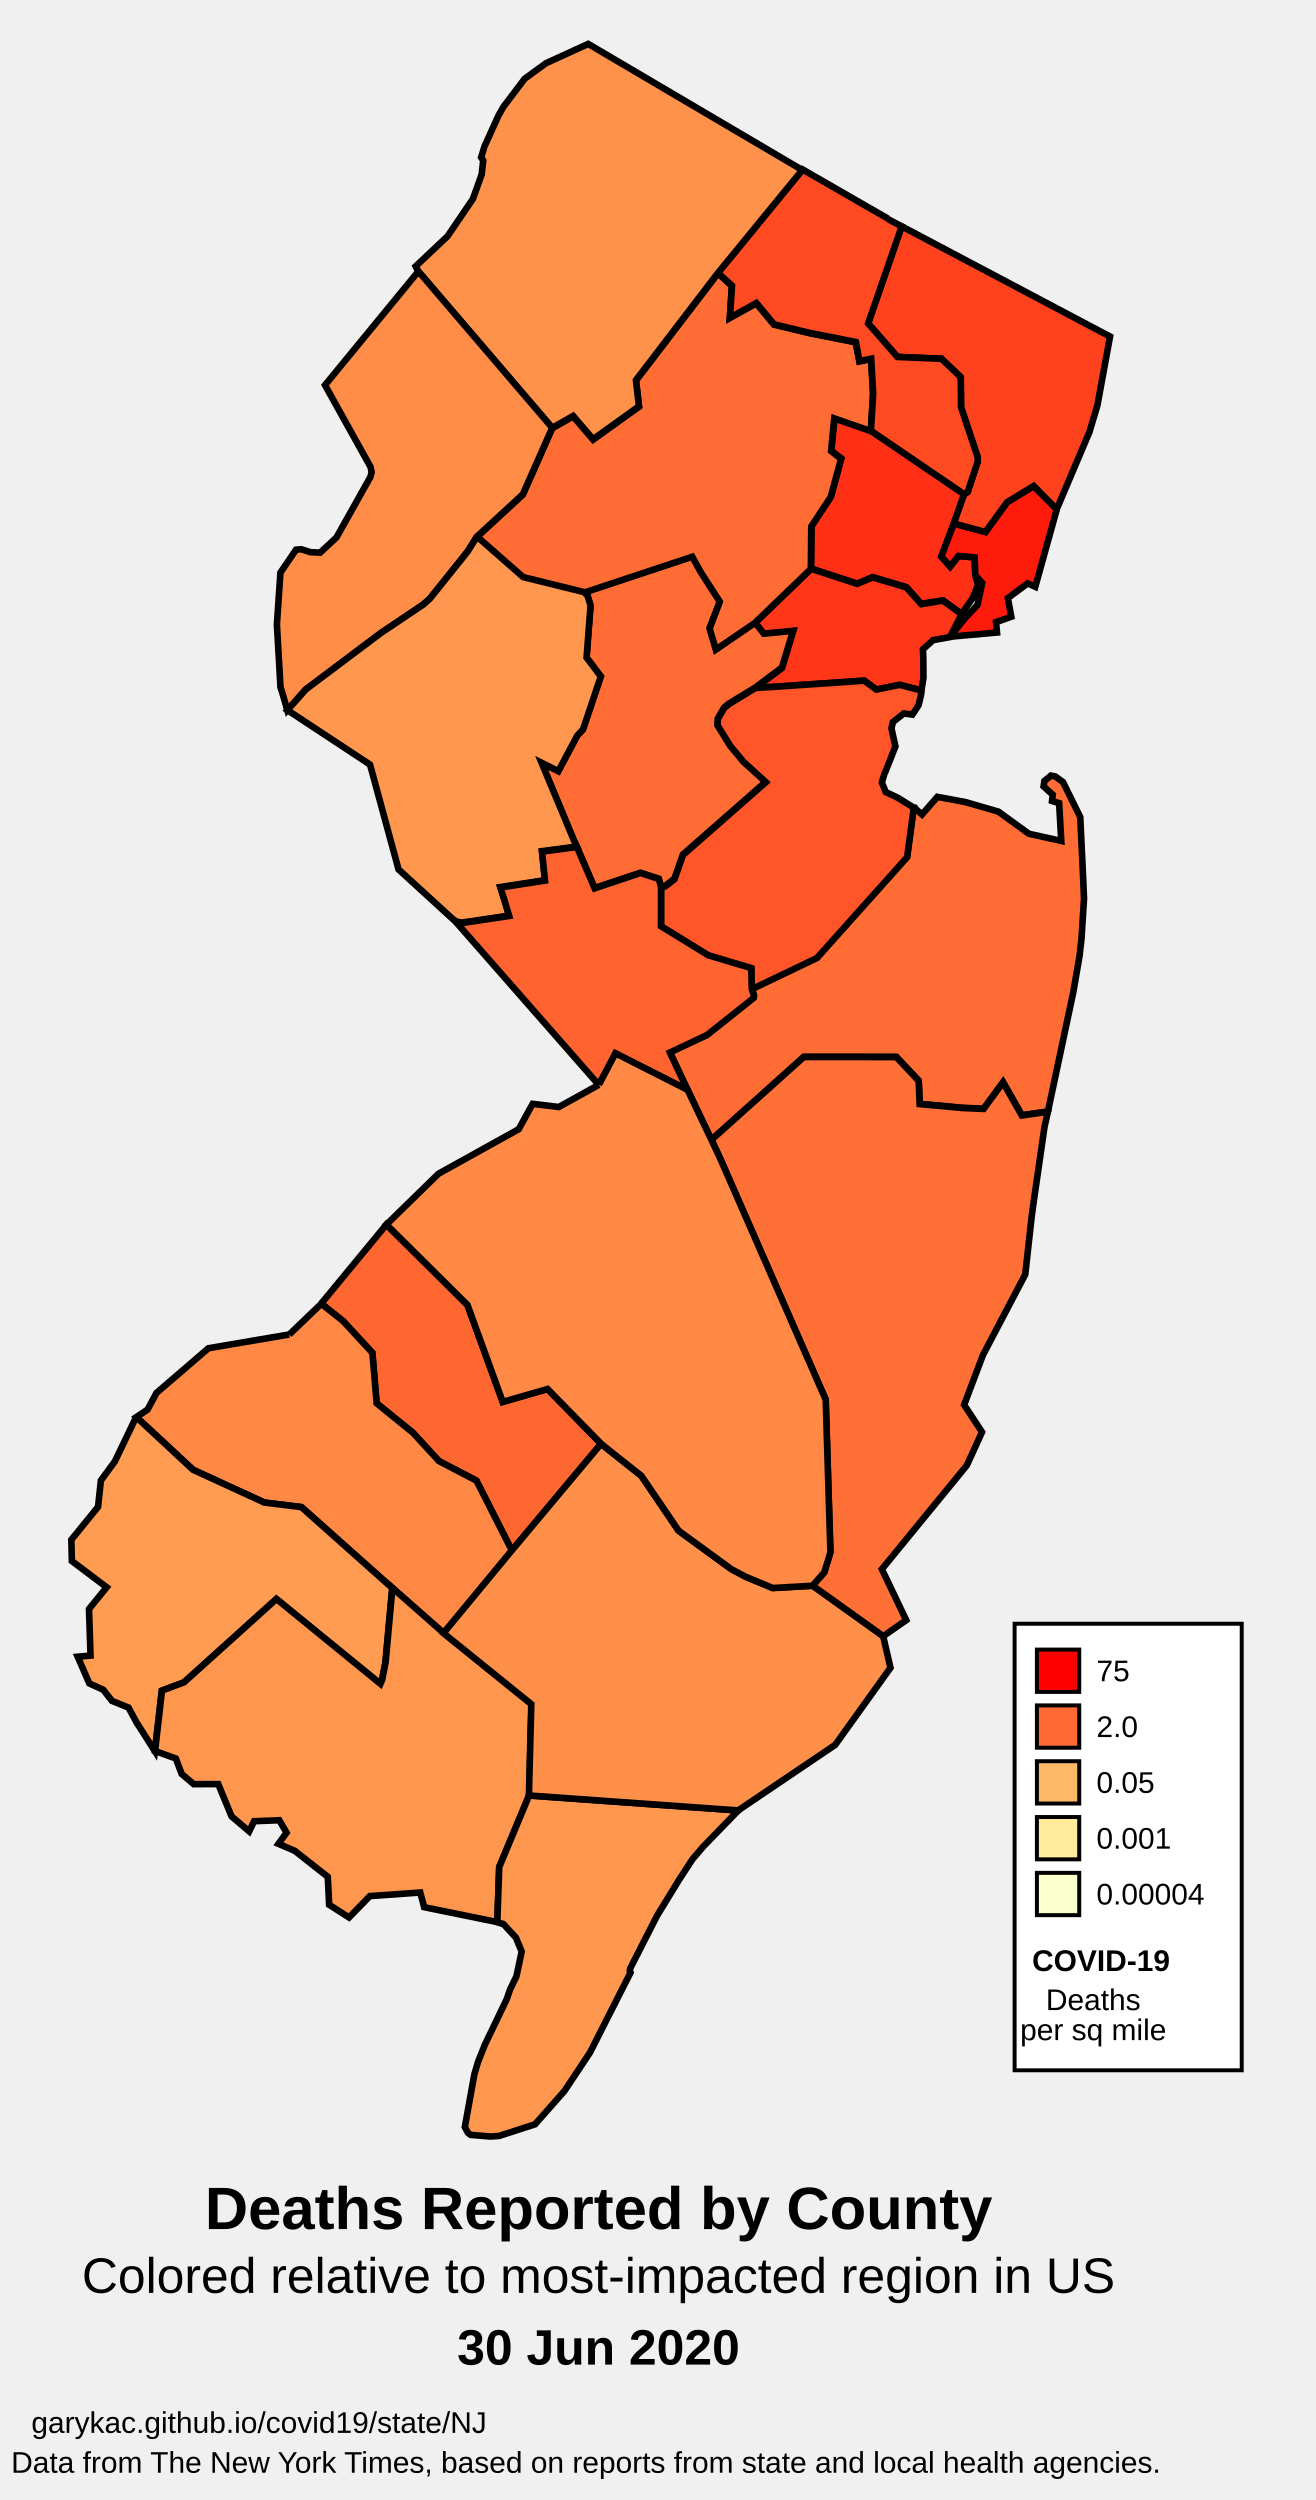
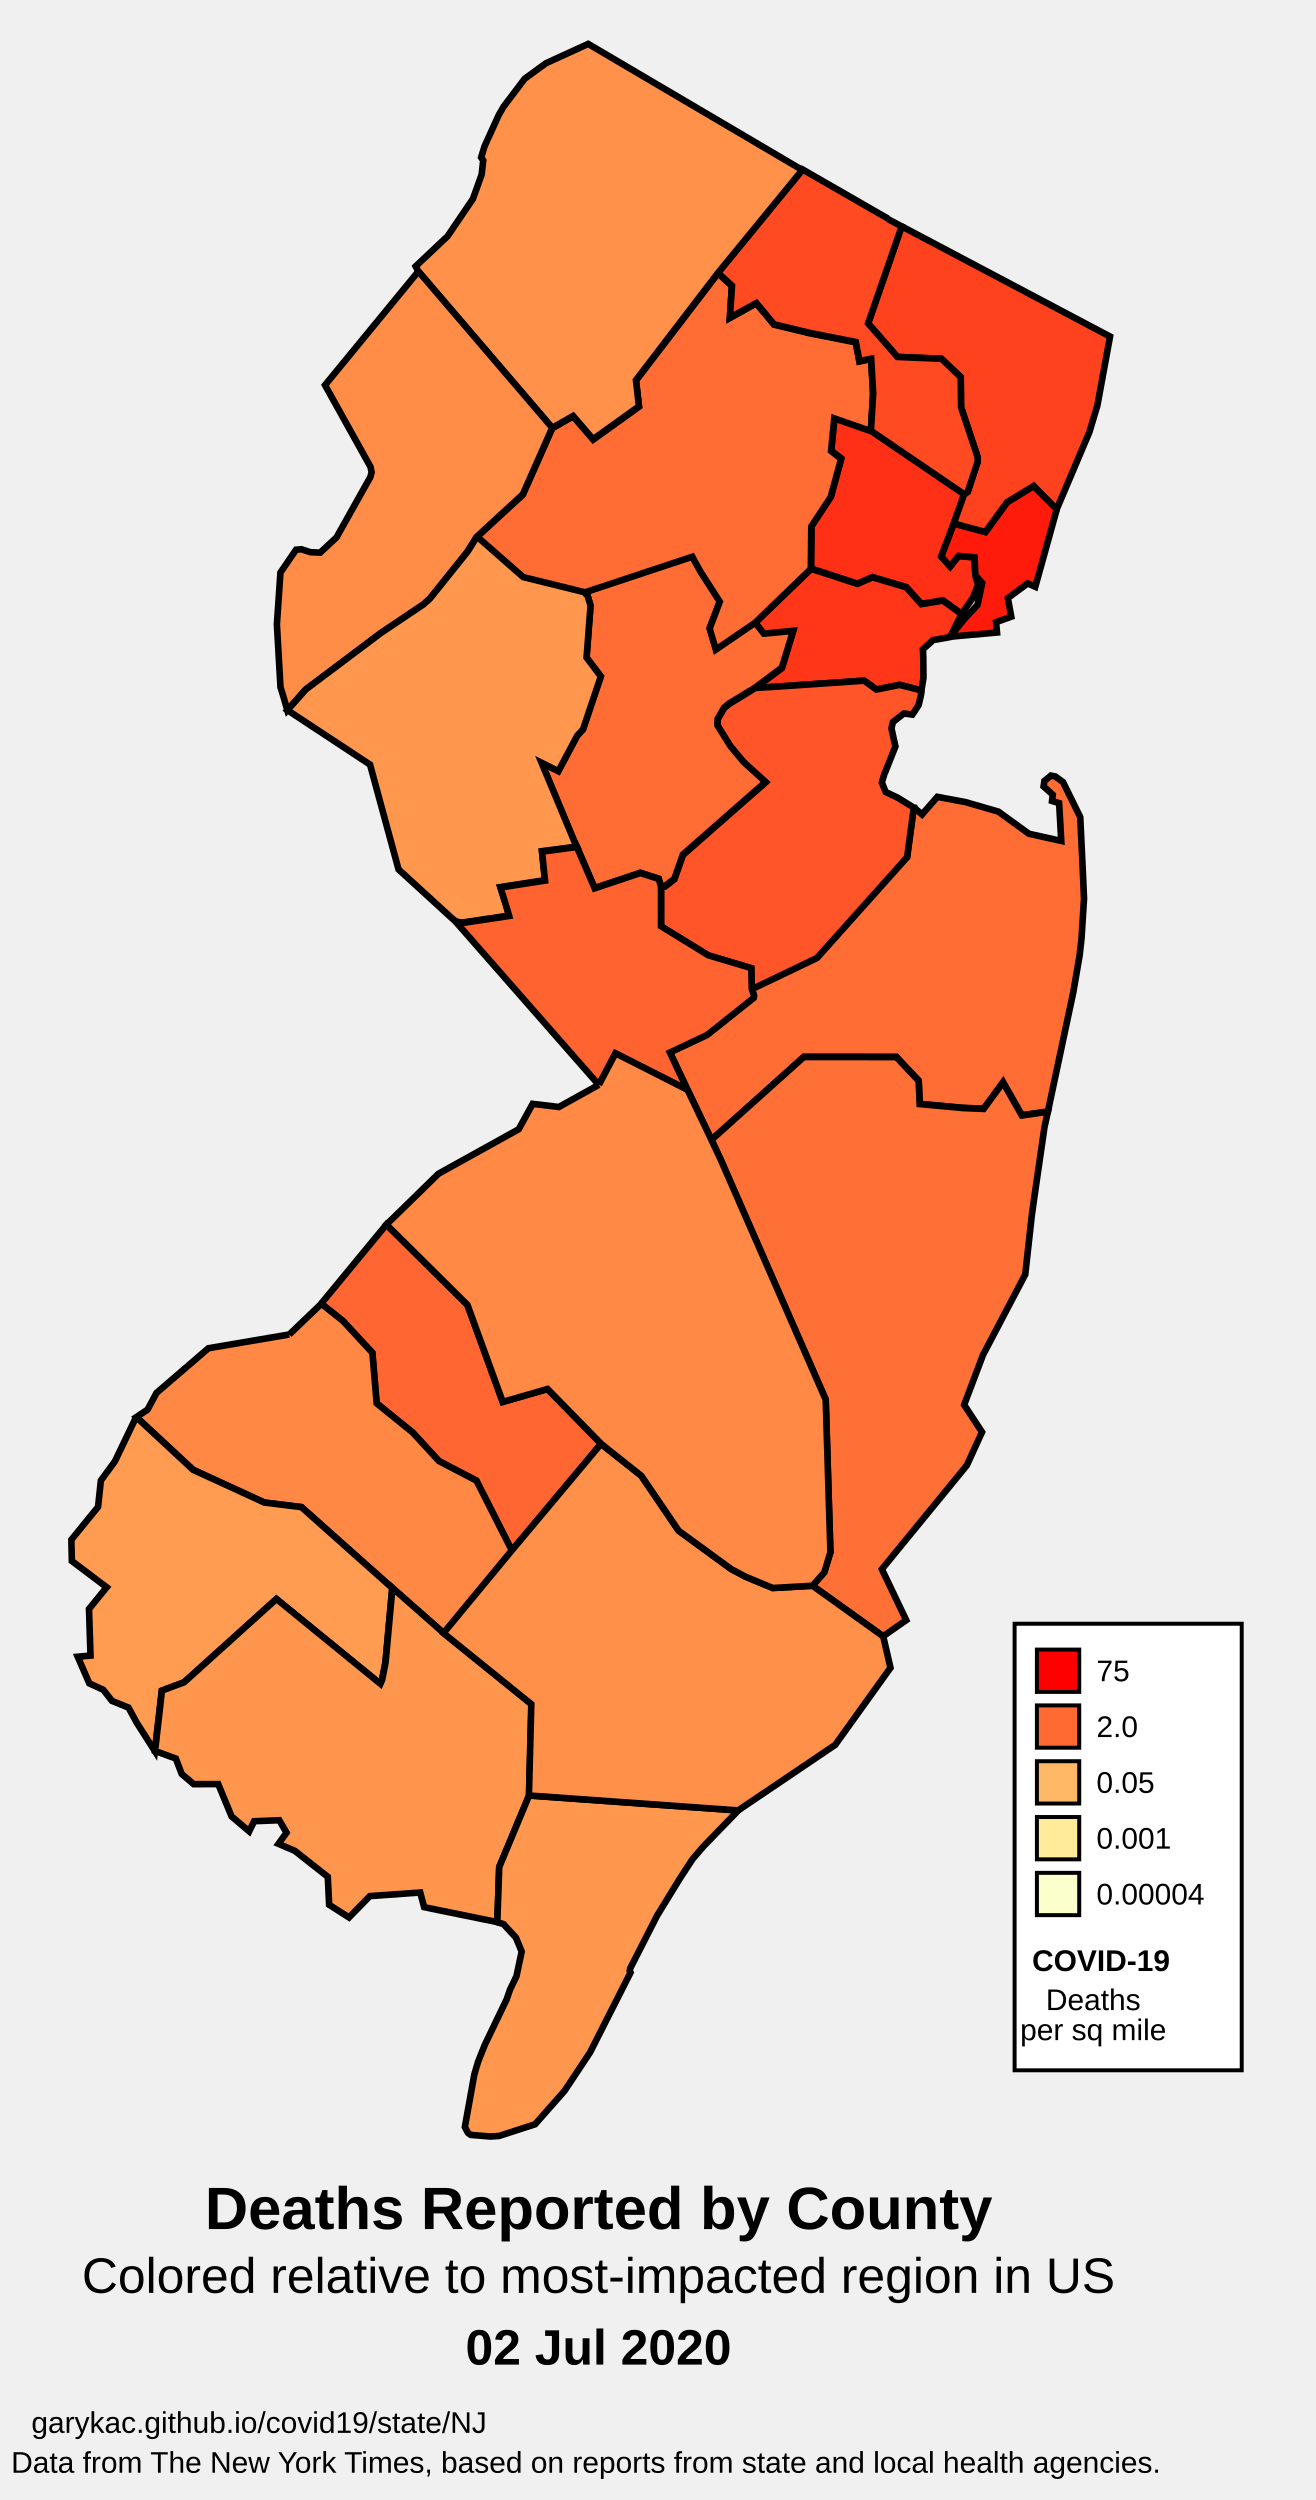
<svg xmlns="http://www.w3.org/2000/svg" width="330" height="627.07" version="1.0" id="svg2">
  <defs id="defs9439" />
  <style id="style6">
  #counties {fill:#d0d0d0;stroke:#000;stroke-width:.178;} 
  #borders {fill:none;stroke:#221e1f;stroke-width:.891;} 
  #separator {fill:none;stroke:#a9a9a9;stroke-width:2.318;}
  #legend-1 {fill:#ff0000;}
  #legend-2 {fill:#ff6a32;}
  #legend-3 {fill:#ffb866;}
  #legend-4 {fill:#ffeb99;}
  #legend-5 {fill:#faffcc;}
  #c34001 {fill:#ff9049;}
  #c34003 {fill:#ff421e;}
  #c34005 {fill:#ff8945;}
-   #c34007 {fill:#ff6731;}
+   #c34007 {fill:#ff6631;}
  #c34009 {fill:#ff974e;}
  #c34011 {fill:#ff964d;}
  #c34013 {fill:#ff3015;}
  #c34015 {fill:#ff8844;}
  #c34017 {fill:#ff1b0c;}
  #c34019 {fill:#ff974e;}
  #c34021 {fill:#ff632f;}
  #c34023 {fill:#ff5528;}
-   #c34025 {fill:#ff6d35;}
+   #c34025 {fill:#ff6d34;}
  #c34027 {fill:#ff6d34;}
  #c34029 {fill:#ff7036;}
  #c34031 {fill:#ff4a22;}
  #c34033 {fill:#ff9c51;}
  #c34035 {fill:#ff6d34;}
-   #c34037 {fill:#ff924a;}
+   #c34037 {fill:#ff914a;}
  #c34039 {fill:#ff3618;}
-   #c34041 {fill:#ff8d48;}
+   #c34041 {fill:#ff8d47;}
 </style>
  <g id="layer1" style="display:inline" transform="translate(0,1.0703125e-5)">
    <g id="g10509" transform="translate(-622.3246,8.460373)">
      <rect y="398.82" x="876.817" height="112.008" width="56.966" id="rect10421" style="fill:#ffffff;fill-opacity:1;stroke:#000000;stroke-width:1;stroke-linecap:round;stroke-linejoin:miter;stroke-miterlimit:4;stroke-dasharray:none;stroke-dashoffset:0;stroke-opacity:1" />
      <rect y="405.301" x="882.409" height="10.615" width="10.615" id="legend-1" style="stroke:#000000;stroke-width:1" />
      <rect style="stroke:#000000;stroke-width:1" id="legend-2" width="10.615" height="10.615" x="882.409" y="419.301" />
      <rect y="433.301" x="882.409" height="10.615" width="10.615" id="legend-3" style="stroke:#000000;stroke-width:1" />
      <rect style="stroke:#000000;stroke-width:1" id="legend-4" width="10.615" height="10.615" x="882.409" y="447.301" />
      <rect y="461.301" x="882.409" height="10.615" width="10.615" id="legend-5" style="stroke:#000000;stroke-width:1" />
      <text id="text10456" y="413.239" x="897.338" style="font-style:normal;font-weight:normal;font-size:7.5px;line-height:125%;font-family:sans-serif;letter-spacing:0px;word-spacing:0px;fill:#000000;fill-opacity:1;stroke:none;stroke-width:1px;stroke-linecap:butt;stroke-linejoin:miter;stroke-opacity:1" xml:space="preserve">
        <tspan style="font-style:normal;font-variant:normal;font-weight:normal;font-stretch:normal;font-family:Arial;-inkscape-font-specification:Arial" y="413.239" x="897.338" id="tspan10458">75</tspan>
      </text>
      <text xml:space="preserve" style="font-style:normal;font-weight:normal;font-size:7.5px;line-height:125%;font-family:sans-serif;letter-spacing:0px;word-spacing:0px;fill:#000000;fill-opacity:1;stroke:none;stroke-width:1px;stroke-linecap:butt;stroke-linejoin:miter;stroke-opacity:1" x="897.338" y="427.239" id="text10460">
        <tspan id="tspan10462" x="897.338" y="427.239" style="font-style:normal;font-variant:normal;font-weight:normal;font-stretch:normal;font-family:Arial;-inkscape-font-specification:Arial">2.0</tspan>
      </text>
      <text id="text10464" y="441.239" x="897.338" style="font-style:normal;font-weight:normal;font-size:7.5px;line-height:125%;font-family:sans-serif;letter-spacing:0px;word-spacing:0px;fill:#000000;fill-opacity:1;stroke:none;stroke-width:1px;stroke-linecap:butt;stroke-linejoin:miter;stroke-opacity:1" xml:space="preserve">
        <tspan style="font-style:normal;font-variant:normal;font-weight:normal;font-stretch:normal;font-family:Arial;-inkscape-font-specification:Arial" y="441.239" x="897.338" id="tspan10466">0.05</tspan>
      </text>
      <text xml:space="preserve" style="font-style:normal;font-weight:normal;font-size:7.5px;line-height:125%;font-family:sans-serif;letter-spacing:0px;word-spacing:0px;fill:#000000;fill-opacity:1;stroke:none;stroke-width:1px;stroke-linecap:butt;stroke-linejoin:miter;stroke-opacity:1" x="897.338" y="455.239" id="text10468">
        <tspan id="tspan10470" x="897.338" y="455.239" style="font-style:normal;font-variant:normal;font-weight:normal;font-stretch:normal;font-family:Arial;-inkscape-font-specification:Arial">0.001</tspan>
      </text>
      <text id="text10472" y="469.239" x="897.338" style="font-style:normal;font-weight:normal;font-size:7.5px;line-height:125%;font-family:sans-serif;letter-spacing:0px;word-spacing:0px;fill:#000000;fill-opacity:1;stroke:none;stroke-width:1px;stroke-linecap:butt;stroke-linejoin:miter;stroke-opacity:1" xml:space="preserve">
        <tspan style="font-style:normal;font-variant:normal;font-weight:normal;font-stretch:normal;font-family:Arial;-inkscape-font-specification:Arial" y="469.239" x="897.338" id="tspan10474">0.00004</tspan>
      </text>
      <g transform="translate(0,-2.192453)" id="g10492">
        <text xml:space="preserve" style="font-style:normal;font-weight:normal;font-size:7.5px;line-height:125%;font-family:sans-serif;text-align:center;letter-spacing:0px;word-spacing:0px;text-anchor:middle;fill:#000000;fill-opacity:1;stroke:none;stroke-width:1px;stroke-linecap:butt;stroke-linejoin:miter;stroke-opacity:1" x="905.319" y="497.919" id="text10480">
          <tspan id="tspan10482" x="905.319" y="497.919" style="font-style:normal;font-variant:normal;font-weight:normal;font-stretch:normal;font-family:Arial;-inkscape-font-specification:Arial;text-align:center;text-anchor:middle">Deaths</tspan>
        </text>
        <text id="text10484" y="505.458" x="905.319" style="font-style:normal;font-weight:normal;font-size:7.5px;line-height:125%;font-family:sans-serif;text-align:center;letter-spacing:0px;word-spacing:0px;text-anchor:middle;fill:#000000;fill-opacity:1;stroke:none;stroke-width:1px;stroke-linecap:butt;stroke-linejoin:miter;stroke-opacity:1" xml:space="preserve">
          <tspan style="font-style:normal;font-variant:normal;font-weight:normal;font-stretch:normal;font-family:Arial;-inkscape-font-specification:Arial;text-align:center;text-anchor:middle" y="505.458" x="905.319" id="tspan10486">per sq mile</tspan>
        </text>
      </g>
      <text id="text10488" y="485.919" x="905.319" style="font-style:normal;font-weight:normal;font-size:7.5px;line-height:125%;font-family:sans-serif;text-align:center;letter-spacing:0px;word-spacing:0px;text-anchor:middle;fill:#000000;fill-opacity:1;stroke:none;stroke-width:1px;stroke-linecap:butt;stroke-linejoin:miter;stroke-opacity:1" xml:space="preserve">
        <tspan style="font-style:normal;font-variant:normal;font-weight:bold;font-stretch:normal;font-family:Arial;-inkscape-font-specification:'Arial Bold';text-align:center;text-anchor:middle" y="485.919" x="905.319" id="tspan10490">COVID-19</tspan>
      </text>
    </g>
    <text xml:space="preserve" style="font-style:normal;font-weight:normal;font-size:7.5px;line-height:125%;font-family:sans-serif;text-align:center;letter-spacing:0px;word-spacing:0px;text-anchor:middle;fill:#000000;fill-opacity:1;stroke:none;stroke-width:1px;stroke-linecap:butt;stroke-linejoin:miter;stroke-opacity:1" x="151.849" y="620.237" id="text10498">
      <tspan id="tspan10500" x="151.849" y="620.237" style="font-style:normal;font-variant:normal;font-weight:normal;font-stretch:normal;font-family:Arial;-inkscape-font-specification:Arial;text-align:center;text-anchor:middle">Data from The New York Times, based on reports from state and local health agencies.</tspan>
    </text>
    <g id="g10510" transform="translate(-504.6264,0.4679467)">
      <text xml:space="preserve" style="font-style:normal;font-weight:normal;font-size:7.5px;line-height:125%;font-family:sans-serif;text-align:center;letter-spacing:0px;word-spacing:0px;text-anchor:middle;fill:#000000;fill-opacity:1;stroke:none;stroke-width:1px;stroke-linecap:butt;stroke-linejoin:miter;stroke-opacity:1" x="661.613" y="558.64" id="text10502">
        <tspan id="tspan10504" x="661.613" y="558.64" style="font-style:normal;font-variant:normal;font-weight:bold;font-stretch:normal;font-size:15px;font-family:Arial;-inkscape-font-specification:'Arial Bold';text-align:center;text-anchor:middle">Deaths Reported by County</tspan>
      </text>
      <text id="text10506" y="574.64" x="661.57" style="font-style:normal;font-weight:normal;font-size:7.5px;line-height:125%;font-family:sans-serif;text-align:center;letter-spacing:0px;word-spacing:0px;text-anchor:middle;fill:#000000;fill-opacity:1;stroke:none;stroke-width:1px;stroke-linecap:butt;stroke-linejoin:miter;stroke-opacity:1" xml:space="preserve">
        <tspan style="font-style:normal;font-variant:normal;font-weight:normal;font-stretch:normal;font-size:12.5px;font-family:Arial;-inkscape-font-specification:Arial;text-align:center;text-anchor:middle" y="574.64" x="661.57" id="tspan10508">Colored relative to most-impacted region in US</tspan>
      </text>
      <text xml:space="preserve" style="font-style:normal;font-weight:normal;font-size:7.5px;line-height:125%;font-family:sans-serif;text-align:center;letter-spacing:0px;word-spacing:0px;text-anchor:middle;fill:#000000;fill-opacity:1;stroke:none;stroke-width:1px;stroke-linecap:butt;stroke-linejoin:miter;stroke-opacity:1" x="661.57" y="592.64" id="text10536">
-         <tspan id="tspan10538" x="661.57" y="592.64" style="font-style:normal;font-variant:normal;font-weight:bold;font-stretch:normal;font-size:12.5px;font-family:Arial;-inkscape-font-specification:'Arial Bold';text-align:center;text-anchor:middle">30 Jun 2020</tspan>
+         <tspan id="tspan10538" x="661.57" y="592.64" style="font-style:normal;font-variant:normal;font-weight:bold;font-stretch:normal;font-size:12.5px;font-family:Arial;-inkscape-font-specification:'Arial Bold';text-align:center;text-anchor:middle">02 Jul 2020</tspan>
      </text>
    </g>
    <text id="text10516" y="610.237" x="7.866" style="font-style:normal;font-weight:normal;font-size:7.5px;line-height:125%;font-family:sans-serif;text-align:end;letter-spacing:0px;word-spacing:0px;text-anchor:end;fill:#000000;fill-opacity:1;stroke:none;stroke-width:1px;stroke-linecap:butt;stroke-linejoin:miter;stroke-opacity:1" xml:space="preserve">
      <tspan style="font-style:normal;font-variant:normal;font-weight:normal;font-stretch:normal;font-family:Arial;-inkscape-font-specification:Arial;text-align:start;text-anchor:start" y="610.237" x="7.866" id="tspan10518">garykac.github.io/covid19/state/NJ</tspan>
    </text>
  </g>
  <g id="layer2" style="display:inline;fill:#fff;stroke:#000;stroke-width:.178;" transform="translate(0,1.0703125e-5)">
    <g id="g25761" transform="matrix(9.136597,1.812447,-1.812447,9.136597,-7596.108,-3365.373)">
      <path id="c34025" d="m 898.58,212.247 0.259,0.148 0.313,-0.546 0.762,-0.009 0.929,0.08 0.919,0.424 0.894,0.021 -0.255,-0.987 -0.198,-0.021 -0.014,-0.169 -0.286,-0.171 -0.007,-0.149 0.089,-0.105 0.055,-0.07 0.121,0 0.232,0.107 0.639,0.835 0.385,1.55 0.13,0.535 0.011,0.04 0.144,1.075 0.039,0.467 0.025,0.99 -0.045,3.287 -0.669,0.236 -0.669,-0.774 -0.374,0.802 -0.571,0.088 -1.144,0.119 -0.148,-0.609 -0.715,-0.51 -2.444,0.483 -2.007,2.676 -0.893,-1.196 -0.665,-0.901 0.891,-0.659 1.034,-1.221 0,-0.06 -0.095,-0.168 1.559,-1.166 1.854,-3.136 -0.084,-1.347" style="stroke:#000" />
      <path id="c34029" d="m 894.98,222.097 2.007,-2.676 2.444,-0.483 0.715,0.51 0.148,0.609 1.144,-0.119 0.571,-0.088 0.374,-0.802 0.669,0.774 0.669,-0.235 -0.009,0.426 0.098,1.879 0.03,0.523 0.136,1.59 -0.694,2.345 -0.237,1.418 0.615,0.626 -0.226,0.956 -1.701,3.19 0.91,1.219 -0.524,0.546 -2.134,-0.967 0.241,-0.415 0.057,-0.562 -0.925,-4.009 -4.042,-5.804 -0.337,-0.458" style="stroke:#000" />
      <path id="c34013" d="m 895.48,202.527 2.797,1.189 -0.121,0.829 -0.158,0.939 0.285,0.213 0.165,-0.321 0.434,-0.045 0.112,0.469 0.122,0.237 -0.07,0.371 -0.211,0.481 -0.566,-0.259 -0.552,0.206 -0.482,-0.364 -0.945,-0.088 -0.37,0.253 -1.3,-0.157 -0.211,-1.122 0.359,-0.884 0.074,-1.059 -0.306,-0.156 -0.086,-0.878 1.032,0.144" style="stroke:#000" />
      <path id="c34039" d="m 894.62,206.487 1.3,0.157 0.37,-0.253 0.945,0.088 0.482,0.364 0.552,-0.206 0.566,0.259 -0.186,0.666 -0.356,0.141 -0.08,0.03 -0.039,0.06 -0.176,0.232 0.056,0.236 0.107,0.515 0.012,0.346 -0.604,-0.034 -0.589,0.246 -0.371,-0.171 -2.349,0.636 -0.483,0.125 0.595,-0.661 0.103,-1.03 -0.758,0.228 -0.293,-0.251 1.196,-1.719" style="stroke:#000" />
      <path id="c34017" d="m 900.8,203.627 -0.162,2.161 -0.22,-0.05 -0.445,0.492 0.187,0.474 -0.373,0.223 0.079,0.269 -1.218,0.357 0.287,-0.545 0.272,-0.441 0.01,-0.602 -0.223,-0.167 -0.112,-0.469 -0.434,0.045 -0.165,0.321 -0.285,-0.213 0.158,-0.939 0.88,0.058 0.415,-0.899 0.62,-0.571 0.729,0.496" style="stroke:#000" />
      <path id="c34003" d="m 895.22,196.967 6.081,1.819 0.027,1.884 -0.071,0.747 -0.46,2.211 -0.729,-0.496 -0.62,0.571 -0.415,0.899 -0.88,-0.058 0.121,-0.829 0.08,-0.08 0.105,-0.85 -0.025,-0.122 -0.699,-1.228 -0.166,-0.795 -0.605,-0.384 -1.173,0.182 -0.95,-0.732 0.378,-2.739" style="stroke:#000" />
      <path id="c34023" d="m 898.17,209.117 0.016,0.129 -0.009,0.273 -0.076,0.195 -0.041,0.094 -0.112,0.006 -0.119,0.01 -0.242,0.28 -0.007,0.176 0.2,0.457 -0.135,0.737 -0.011,0.03 -0.023,0.257 0.151,0.231 0.343,0.086 0.471,0.176 0.01,0 0.084,1.347 -1.854,3.136 -1.559,1.166 -0.124,-0.548 -1.204,-0.114 -1.398,-0.52 -0.207,-1.046 0.105,-0.03 0.209,-0.241 0.099,-0.686 1.802,-2.349 -0.687,-0.414 -0.435,-0.353 -0.449,-0.481 -0.025,-0.168 0.112,-0.331 0.105,-0.129 0.617,-0.568 0.483,-0.125 2.349,-0.636 0.371,0.171 0.589,-0.246 0.604,0.034" style="stroke:#000" />
      <path id="c34035" d="m 893.42,208.197 0.293,0.251 0.758,-0.228 -0.103,1.03 -0.595,0.661 -0.617,0.568 -0.105,0.129 -0.112,0.331 0.025,0.168 0.449,0.481 0.435,0.353 0.687,0.414 -1.802,2.349 -0.099,0.686 -0.209,0.241 -0.105,0.03 -0.102,-0.191 -0.515,-0.06 -1.127,0.644 -0.69,-1.004 -0.107,-0.144 -1.263,-1.884 0.487,0.132 0.313,-1.038 0.119,-0.191 0.193,-1.494 -0.475,-0.424 -0.168,-1.395 -0.128,-0.24 -0.112,-0.08 2.676,-1.519 0.299,0.356 0.664,0.688 -0.129,0.761 0.275,0.524 0.891,-0.909" style="stroke:#000" />
      <path id="c34027" d="m 890.61,199.167 0.438,0.266 0.113,0.856 0.621,-0.526 0.58,0.47 0.98,0.04 1.272,0 0.196,0.485 0.297,-0.125 0.236,0.911 0.135,0.993 -1.032,-0.144 0.086,0.878 0.306,0.156 -0.074,1.059 -0.359,0.884 0.211,1.122 -1.196,1.719 -0.891,0.909 -0.275,-0.524 0.129,-0.761 -0.664,-0.688 -0.299,-0.356 -2.676,1.519 -1.688,-0.078 -1.431,-0.828 0.994,-1.361 0.429,-1.911 0.491,-0.425 0.65,0.51 1.038,-1.109 -0.216,-0.676 1.599,-3.251" style="stroke:#000" />
      <path id="c34031" d="m 894.82,196.847 0.401,0.121 -0.378,2.739 0.95,0.732 1.173,-0.182 0.605,0.384 0.166,0.795 0.699,1.228 0.025,0.122 -0.105,0.85 -0.08,0.08 -2.797,-1.189 -0.135,-0.993 -0.236,-0.911 -0.297,0.125 -0.196,-0.485 -1.272,0 -0.98,-0.04 -0.58,-0.47 -0.621,0.526 -0.113,-0.856 -0.438,-0.266 1.694,-3.173 2.516,0.852" style="stroke:#000" />
      <path id="c34037" d="m 892.3,195.997 -1.694,3.173 -1.599,3.251 0.216,0.676 -1.038,1.109 -0.65,-0.51 -0.491,0.425 -4.356,-3.432 -0.096,-0.119 0.685,-0.963 0.474,-1.118 0.103,-0.692 -0.032,-0.378 -0.071,-0.07 0.032,-0.313 0.209,-0.892 0.087,-0.257 0.41,-0.843 0.481,-0.522 1.014,-0.731 6.315,2.209" style="stroke:#000" />
      <path id="c34041" d="m 882.69,200.687 4.356,3.432 -0.429,1.911 -0.994,1.361 -0.166,0.44 -0.749,1.439 -0.137,0.185 -0.979,0.983 -1.688,1.884 -0.376,0.644 -0.187,-0.362 -0.114,-0.209 -0.424,-1.64 -0.178,-1.387 0.292,-0.686 0.136,-0.04 0.257,0.03 0.26,-0.04 0.351,-0.486 0.578,-1.771 0.009,-0.135 -0.057,-0.136 -1.631,-1.922 1.872,-3.496" style="stroke:#000" />
      <path id="c34019" d="m 885.63,207.387 1.431,0.828 1.688,0.078 0.112,0.08 0.128,0.24 0.168,1.395 0.475,0.424 -0.193,1.494 -0.119,0.191 -0.313,1.038 -0.487,-0.132 1.263,1.884 0.107,0.144 -0.896,0.304 0.231,0.75 -1.141,0.416 0.179,0.327 0.201,0.379 -1.211,0.435 -0.168,0 -0.114,-0.06 -1.671,-1.013 -1.302,-2.619 -2.466,-1.005 0.376,-0.644 1.688,-1.884 0.979,-0.983 0.137,-0.185 0.749,-1.439 0.166,-0.44" style="stroke:#000" />
      <path id="c34021" d="m 889.89,215.057 0.69,1.004 1.127,-0.644 0.515,0.06 0.102,0.191 0.207,1.046 1.398,0.52 1.204,0.114 0.124,0.548 0.095,0.168 0,0.06 -1.034,1.221 -0.891,0.659 0.665,0.901 -2.096,-0.588 -0.273,0.918 -4.636,-3.561 0.168,0 1.211,-0.435 -0.201,-0.379 -0.179,-0.327 1.141,-0.416 -0.231,-0.75 0.896,-0.304" style="stroke:#000" />
      <path id="c34007" d="m 885.53,228.467 1.309,-2.433 2.562,1.698 1.44,2.377 1.115,-0.576 1.705,1.167 -1.801,3.288 -1.304,-1.662 -1.094,-0.321 -0.843,-0.617 -1.105,-0.583 -0.377,-1.311 -0.94,-0.685 -0.667,-0.344" style="stroke:#000" />
      <path id="c34015" d="m 884.85,229.447 0.686,-0.981 0.667,0.344 0.94,0.685 0.377,1.311 1.105,0.583 0.843,0.617 1.094,0.321 1.304,1.662 -1.371,2.54 -1.592,-0.925 -2.823,-1.661 -1.006,0.073 -2.052,-0.491 -1.777,-1.097 0.256,-0.255 0.149,-0.489 1.138,-1.452 2.061,-0.786" style="stroke:#000" />
      <path id="c34033" d="m 881.24,232.427 1.777,1.097 2.052,0.491 1.006,-0.073 2.823,1.661 0.21,2.007 0,0.476 -0.025,0.113 -3.19,-1.696 -2.002,2.684 -0.542,0.336 0.134,1.632 -0.632,-0.66 -0.291,-0.351 -0.473,-0.091 -0.287,-0.248 -0.402,-0.095 -0.447,-0.644 0.332,-0.097 -0.284,-1.223 0.353,-0.666 -1.057,-0.511 -0.125,-0.56 0.533,-1.007 -0.063,-0.712 0.269,-0.578 0.329,-1.282" style="stroke:#000" />
      <path id="c34011" d="m 893.6,240.367 -0.413,2.044 0.238,1.466 -2.01,-0.011 -0.182,-0.367 -1.311,0.359 -0.439,0.674 -0.591,-0.232 -0.183,-0.731 -1.006,-0.513 -0.469,-0.099 0.155,-0.338 -0.258,-0.29 -0.658,0.157 -0.078,0.294 -0.543,-0.303 -0.522,-0.783 -0.648,0.13 -0.37,-0.206 -0.236,-0.377 -0.588,-0.09 -0.134,-1.632 0.542,-0.336 2.002,-2.684 3.19,1.696 0.025,-0.113 0,-0.476 -0.21,-2.007 1.592,0.925 2.692,1.415 0.416,2.426" style="stroke:#000" />
      <path id="c34009" d="m 893.6,240.367 5.604,-0.701 -0.733,1.134 -0.218,0.387 -0.248,0.617 -0.394,1.067 -0.433,1.53 0,0.07 0.007,0.01 0.023,0.03 -0.651,2.323 -0.472,1.148 -0.604,1.038 -0.891,0.497 -0.225,0.06 -0.53,0.06 -0.082,-0.04 -0.112,-0.137 -0.025,-1.437 0.032,-0.355 0.089,-0.481 0.339,-1.318 0.039,-0.28 0.099,-0.38 0.009,-0.682 -0.227,-0.339 -0.396,-0.289 -0.175,-0.02 -0.238,-1.466 0.413,-2.044" style="stroke:#000" />
      <path id="c34001" d="m 902.12,234.307 0.357,0.792 -1.056,2.326 -2.221,2.241 -5.604,0.701 -0.416,-2.426 -2.692,-1.415 1.371,-2.54 1.801,-3.288 0.242,0.128 0.986,0.507 1.273,1.255 1.59,0.738 0.426,0.128 0.77,0.154 1.038,-0.268 2.134,0.967" style="stroke:#000" />
      <path id="c34005" d="m 891.72,221.227 0.273,-0.918 2.096,0.588 0.893,1.196 0.337,0.458 4.042,5.804 0.925,4.009 -0.057,0.562 -0.241,0.415 -1.038,0.268 -0.77,-0.154 -0.426,-0.128 -1.59,-0.738 -1.273,-1.255 -0.986,-0.507 -0.242,-0.128 -1.705,-1.167 -1.115,0.576 -1.44,-2.377 -2.562,-1.698 1.109,-1.616 1.885,-1.595 0.236,-0.743 0.707,-0.054 0.942,-0.797" style="stroke:#000" />
    </g>
  </g>
</svg>
